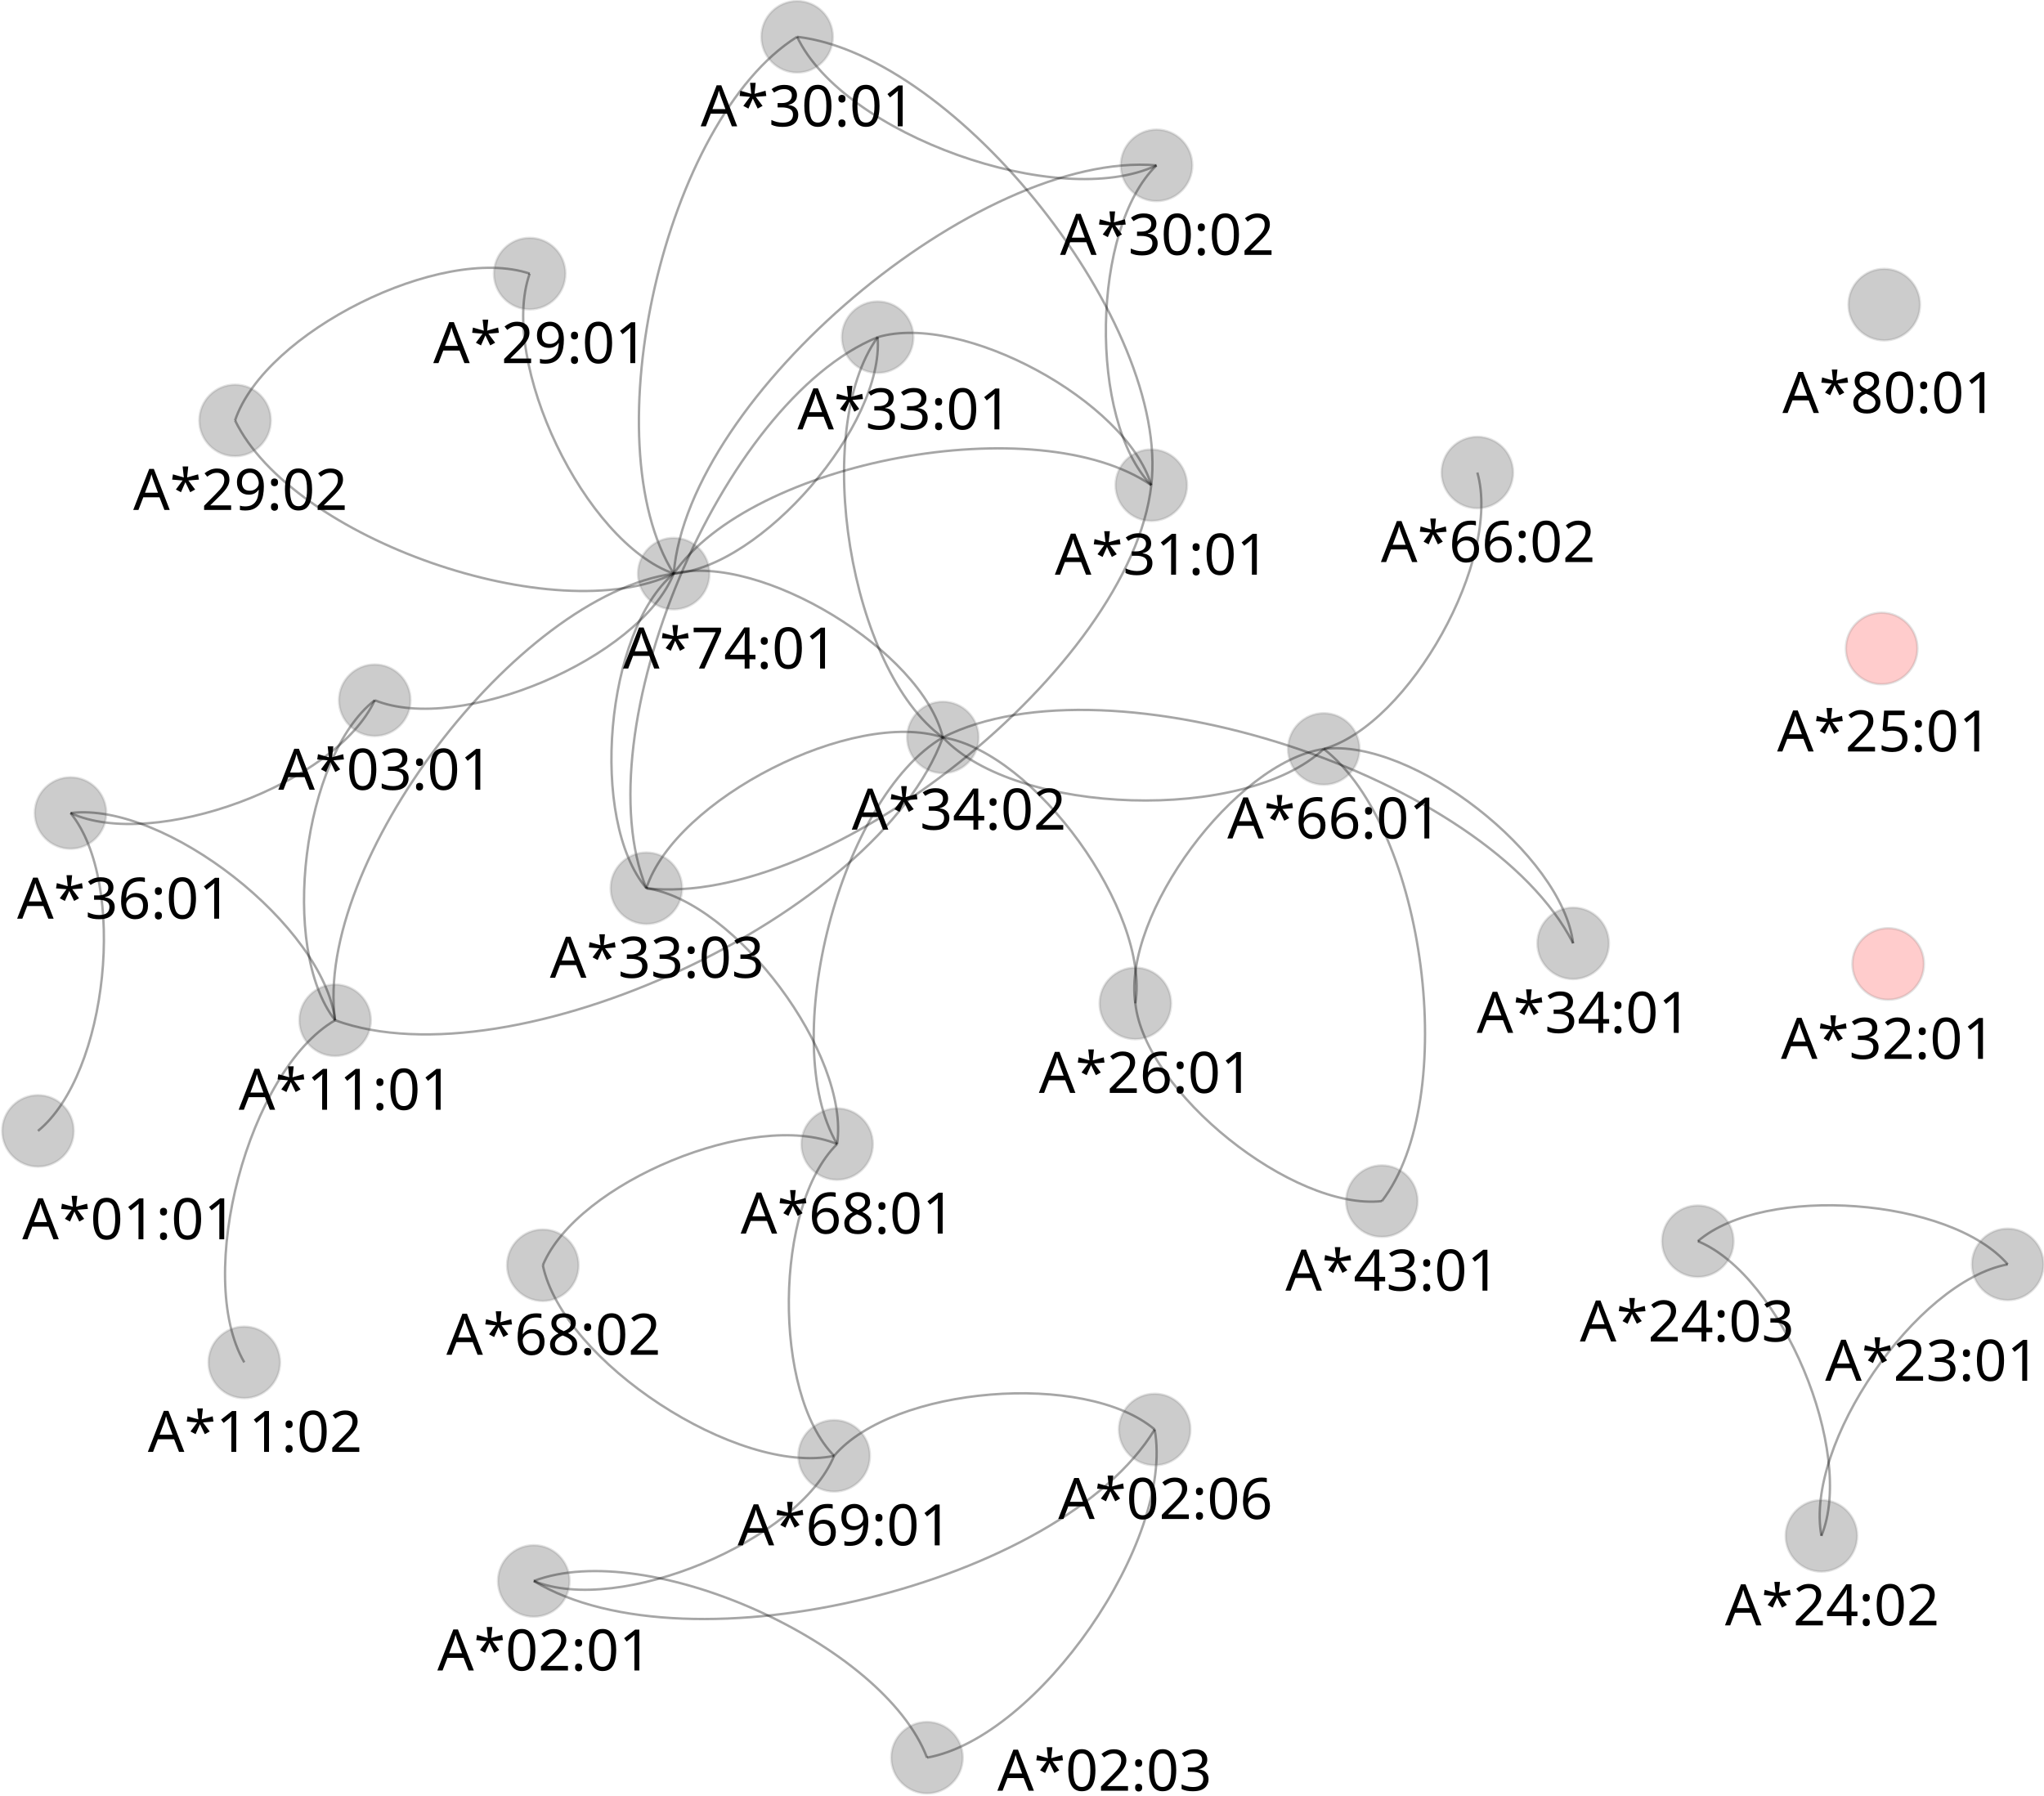
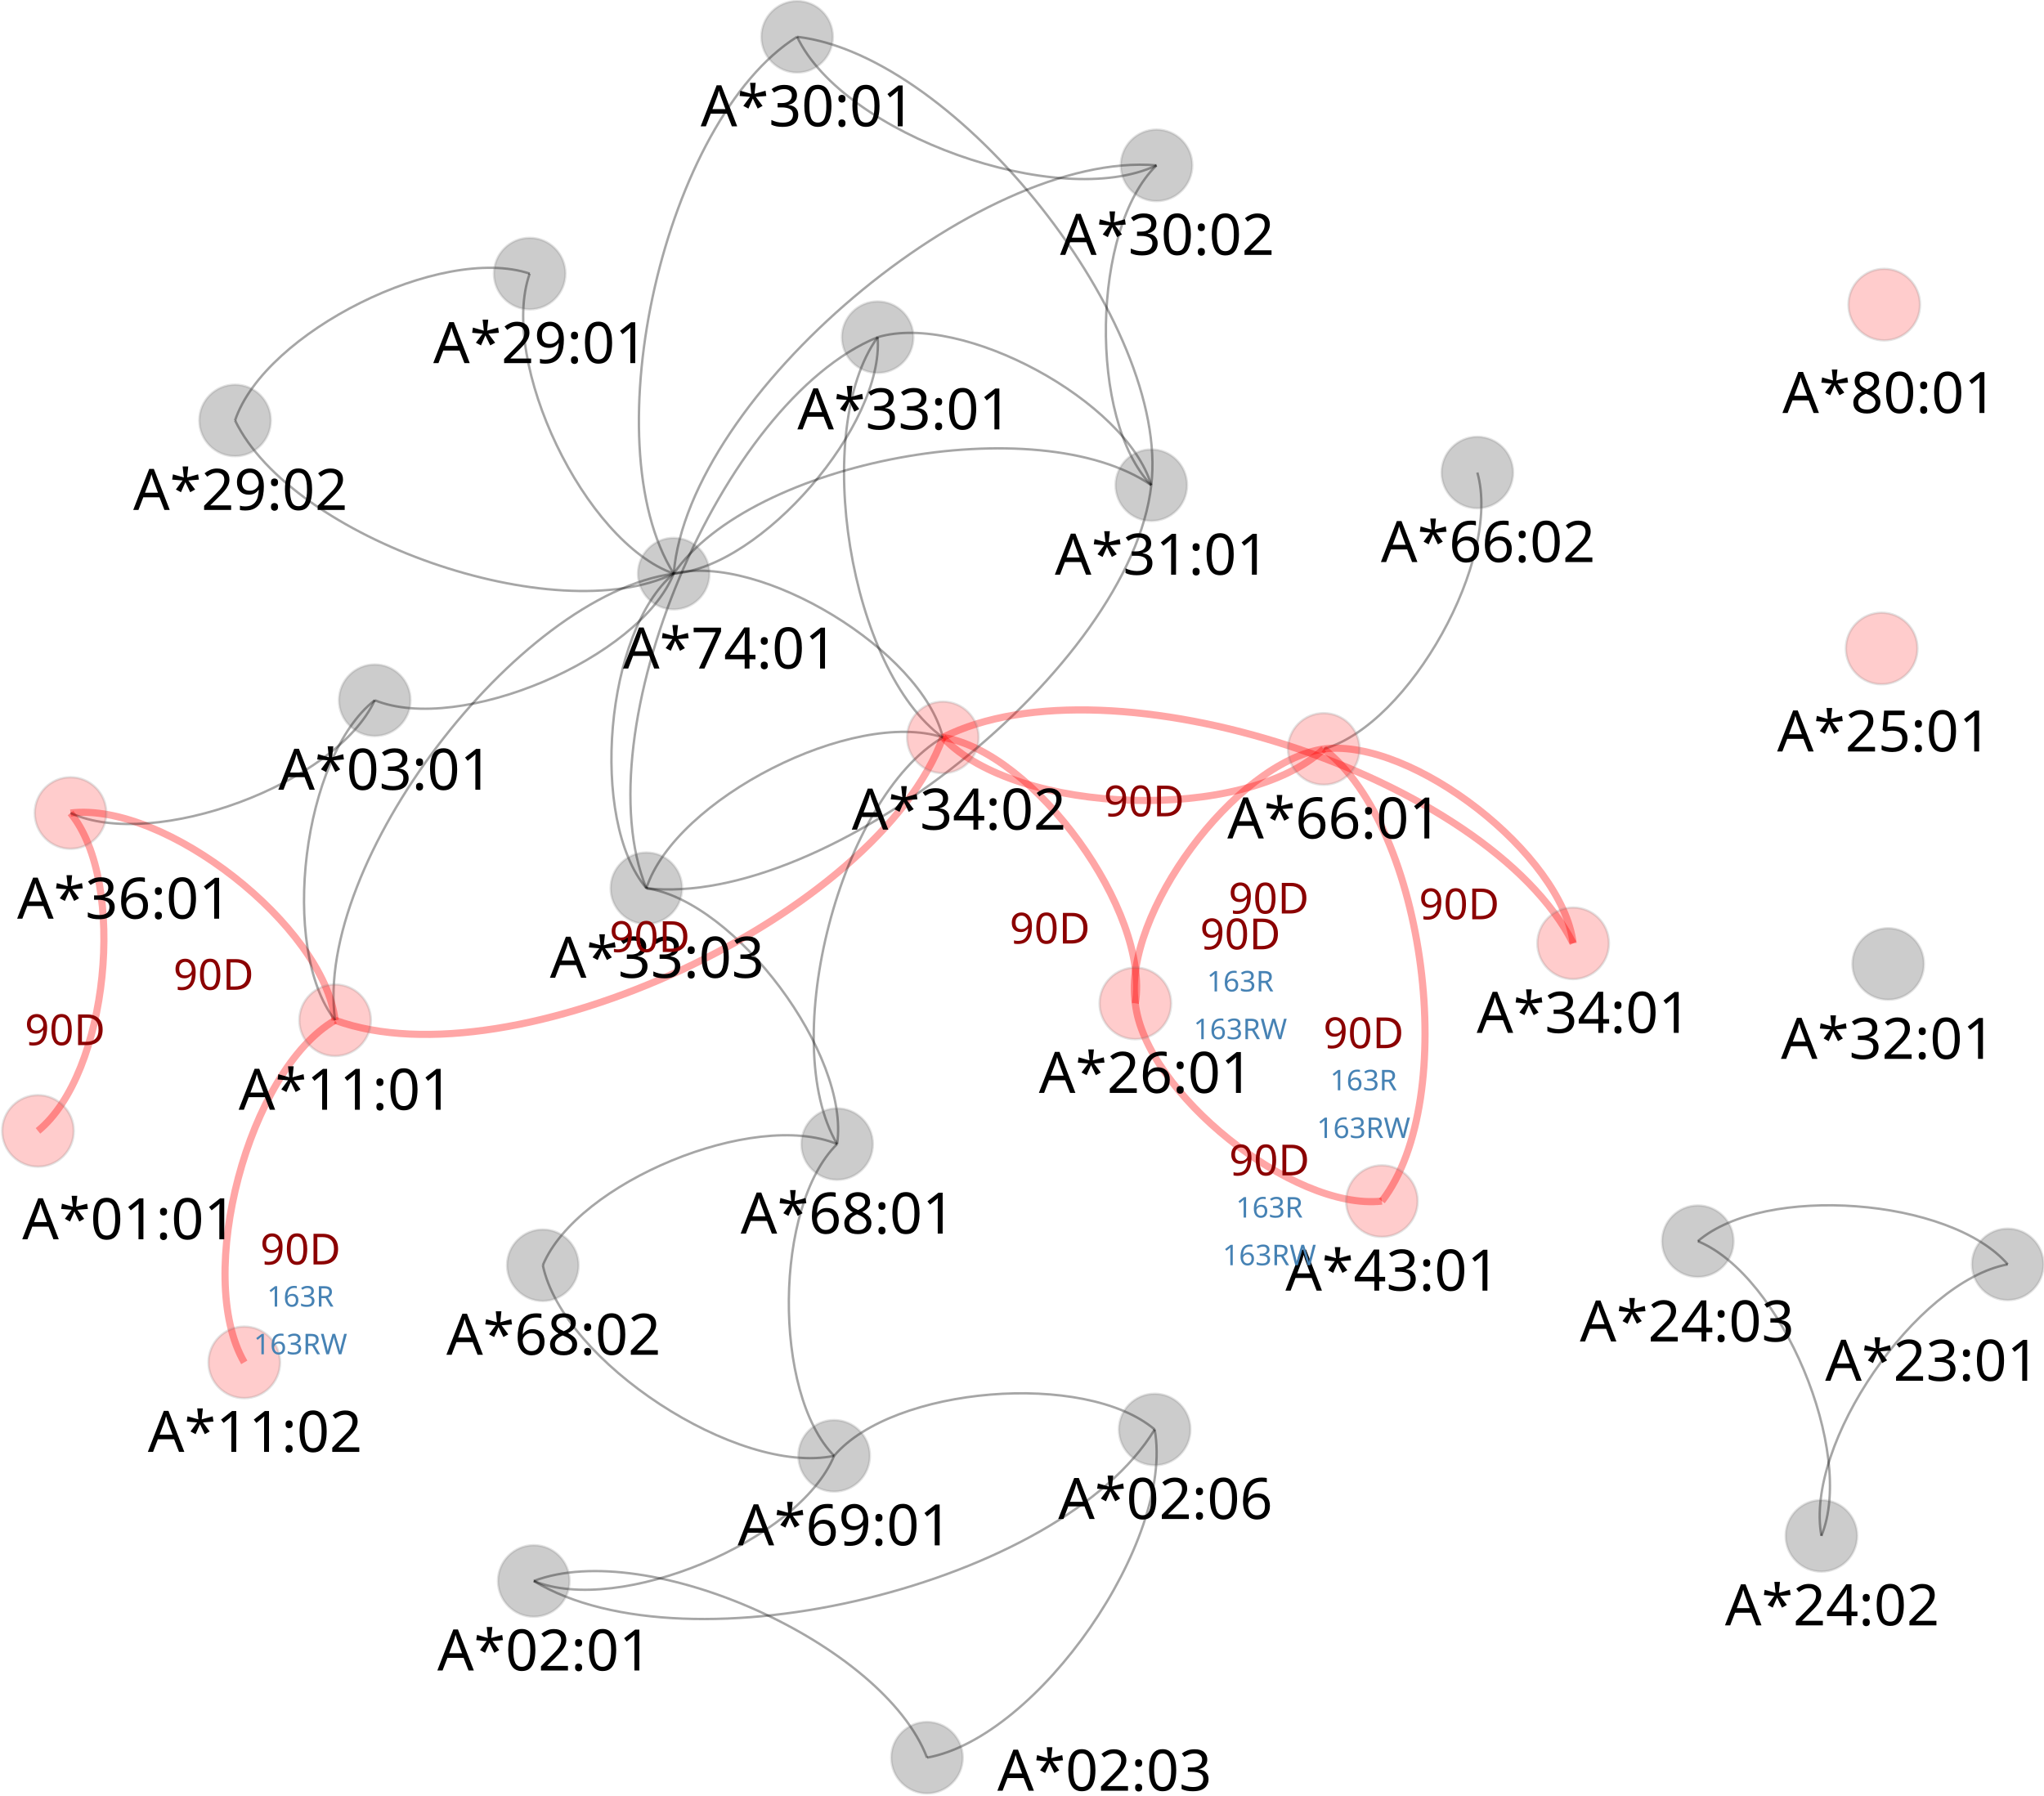
<svg xmlns="http://www.w3.org/2000/svg" contentScriptType="text/ecmascript" width="857.0" zoomAndPan="magnify" contentStyleType="text/css" viewBox="-389 -380 857 753" height="753.0" preserveAspectRatio="xMidYMid meet" version="1.1" id="svg221">
  <defs id="defs225" />
  <g id="edges">
    <path fill="none" stroke-width="1.0" d="M -290.444,-203.701 C -278.05,-240.718 -203.933,-277.654 -166.915,-265.26" class="id_A*29:02 id_A*29:01" stroke-opacity="0.349" stroke="#000000" id="path2" />
    <path fill="none" stroke-width="1.0" d="M 95.122,219.44 C 55.762,284.209 -100.43,322.323 -165.199,282.963" class="id_A*02:06 id_A*02:01" stroke-opacity="0.349" stroke="#000000" id="path4" />
    <path fill="none" stroke-width="1.0" d="M -165.199,282.963 C -117.407,264.807 -18.483,309.261 -0.326,357.053" class="id_A*02:01 id_A*02:03" stroke-opacity="0.349" stroke="#000000" id="path6" />
    <path fill="none" stroke-width="1.0" d="M 322.862,140.489 C 357.934,154.835 389.023,228.963 374.677,264.035" class="id_A*24:03 id_A*24:02" stroke-opacity="0.349" stroke="#000000" id="path8" />
    <path fill="none" stroke-width="1.0" d="M 95.903,-310.665 C 54.984,-291.308 -35.431,-323.65 -54.789,-364.569" class="id_A*30:02 id_A*30:01" stroke-opacity="0.349" stroke="#000000" id="path10" />
    <path fill="none" stroke-width="1.0" d="M 95.122,219.44 C 103.555,266.053 46.286,348.62 -0.326,357.053" class="id_A*02:06 id_A*02:03" stroke-opacity="0.349" stroke="#000000" id="path12" />
    <path fill="none" stroke-width="1.0" d="M -117.994,-7.525 C -144.815,-73.136 -86.63,-211.784 -21.019,-238.604" class="id_A*33:03 id_A*33:01" stroke-opacity="0.349" stroke="#000000" id="path14" />
    <path fill="none" stroke-width="1.0" d="M -54.789,-364.569 C 12.514,-356.665 101.612,-243.856 93.708,-176.553" class="id_A*30:01 id_A*31:01" stroke-opacity="0.349" stroke="#000000" id="path16" />
    <path fill="none" stroke-width="1.0" d="M -39.277,230.485 C -65.172,204.086 -64.416,125.647 -38.018,99.752" class="id_A*69:01 id_A*68:01" stroke-opacity="0.349" stroke="#000000" id="path18" />
    <path fill="none" stroke-width="1.0" d="M -117.994,-7.525 C -105.782,-45.037 -31.195,-82.987 6.317,-70.775" class="id_A*33:03 id_A*34:02" stroke-opacity="0.349" stroke="#000000" id="path20" />
    <path fill="none" stroke-width="1.0" d="M 93.708,-176.553 C 67.325,-203.815 68.641,-284.282 95.903,-310.665" class="id_A*31:01 id_A*30:02" stroke-opacity="0.349" stroke="#000000" id="path22" />
-     <path fill="none" stroke-width="1.0" d="M 87.02,40.76 C 81.479,3.621 128.877,-60.398 166.016,-65.938" class="id_A*26:01 id_A*66:01" stroke-opacity="0.349" stroke="#000000" id="path24" />
+     <path fill="none" stroke-width="3.0" d="M 87.02,40.76 C 81.479,3.621 128.877,-60.398 166.016,-65.938" class="id_A*26:01 id_A*66:01" stroke-opacity="0.349" stroke="#FF0000" id="path24" />
    <path fill="none" stroke-width="1.0" d="M -39.277,230.485 C -79.686,238.925 -152.961,190.971 -161.401,150.562" class="id_A*69:01 id_A*68:02" stroke-opacity="0.349" stroke="#000000" id="path26" />
    <path fill="none" stroke-width="1.0" d="M 374.677,264.035 C 367.532,225.644 414.401,157.341 452.792,150.197" class="id_A*24:02 id_A*23:01" stroke-opacity="0.349" stroke="#000000" id="path28" />
    <path fill="none" stroke-width="1.0" d="M -117.994,-7.525 C -142.087,-36.205 -135.206,-115.364 -106.527,-139.456" class="id_A*33:03 id_A*74:01" stroke-opacity="0.349" stroke="#000000" id="path30" />
    <path fill="none" stroke-width="1.0" d="M -161.401,150.562 C -146.886,115.723 -72.857,85.237 -38.018,99.752" class="id_A*68:02 id_A*68:01" stroke-opacity="0.349" stroke="#000000" id="path32" />
-     <path fill="none" stroke-width="1.0" d="M 190.387,123.669 C 153.131,127.761 91.111,78.015 87.02,40.76" class="id_A*43:01 id_A*26:01" stroke-opacity="0.349" stroke="#000000" id="path34" />
+     <path fill="none" stroke-width="3.0" d="M 190.387,123.669 C 153.131,127.761 91.111,78.015 87.02,40.76" class="id_A*43:01 id_A*26:01" stroke-opacity="0.349" stroke="#FF0000" id="path34" />
    <path fill="none" stroke-width="1.0" d="M 6.317,-70.775 C -32.716,-98.874 -49.118,-199.571 -21.019,-238.604" class="id_A*34:02 id_A*33:01" stroke-opacity="0.349" stroke="#000000" id="path36" />
    <path fill="none" stroke-width="1.0" d="M 322.862,140.489 C 350.789,116.444 428.747,122.269 452.792,150.197" class="id_A*24:03 id_A*23:01" stroke-opacity="0.349" stroke="#000000" id="path38" />
    <path fill="none" stroke-width="1.0" d="M -106.527,-139.456 C -73.899,-186.923 46.242,-209.181 93.708,-176.553" class="id_A*74:01 id_A*31:01" stroke-opacity="0.349" stroke="#000000" id="path40" />
    <path fill="none" stroke-width="1.0" d="M -106.527,-139.456 C -141.202,-194.826 -110.159,-329.894 -54.789,-364.569" class="id_A*74:01 id_A*30:01" stroke-opacity="0.349" stroke="#000000" id="path42" />
    <path fill="none" stroke-width="1.0" d="M -21.019,-238.604 C -18.291,-201.673 -69.595,-142.184 -106.527,-139.456" class="id_A*33:01 id_A*74:01" stroke-opacity="0.349" stroke="#000000" id="path44" />
-     <path fill="none" stroke-width="1.0" d="M -359.429,-39.069 C -319.864,-43.874 -253.308,8.266 -248.503,47.832" class="id_A*36:01 id_A*11:01" stroke-opacity="0.349" stroke="#000000" id="path46" />
-     <path fill="none" stroke-width="1.0" d="M -359.429,-39.069 C -335.498,-9.678 -343.686,70.305 -373.077,94.237" class="id_A*36:01 id_A*01:01" stroke-opacity="0.349" stroke="#000000" id="path48" />
-     <path fill="none" stroke-width="1.0" d="M 6.317,-70.775 C 44.764,-64.609 93.186,2.312 87.02,40.76" class="id_A*34:02 id_A*26:01" stroke-opacity="0.349" stroke="#000000" id="path50" />
+     <path fill="none" stroke-width="3.0" d="M -359.429,-39.069 C -319.864,-43.874 -253.308,8.266 -248.503,47.832" class="id_A*36:01 id_A*11:01" stroke-opacity="0.349" stroke="#FF0000" id="path46" />
+     <path fill="none" stroke-width="3.0" d="M -359.429,-39.069 C -335.498,-9.678 -343.686,70.305 -373.077,94.237" class="id_A*36:01 id_A*01:01" stroke-opacity="0.349" stroke="#FF0000" id="path48" />
+     <path fill="none" stroke-width="3.0" d="M 6.317,-70.775 C 44.764,-64.609 93.186,2.312 87.02,40.76" class="id_A*34:02 id_A*26:01" stroke-opacity="0.349" stroke="#FF0000" id="path50" />
    <path fill="none" stroke-width="1.0" d="M 230.414,-181.847 C 240.716,-145.786 202.077,-76.241 166.016,-65.938" class="id_A*66:02 id_A*66:01" stroke-opacity="0.349" stroke="#000000" id="path52" />
    <path fill="none" stroke-width="1.0" d="M -248.503,47.832 C -257.565,-18.021 -172.379,-130.394 -106.527,-139.456" class="id_A*11:01 id_A*74:01" stroke-opacity="0.349" stroke="#000000" id="path54" />
    <path fill="none" stroke-width="1.0" d="M -106.527,-139.456 C -156.159,-115.522 -266.509,-154.068 -290.444,-203.701" class="id_A*74:01 id_A*29:02" stroke-opacity="0.349" stroke="#000000" id="path56" />
    <path fill="none" stroke-width="1.0" d="M -106.527,-139.456 C -70.222,-148.289 -2.515,-107.08 6.317,-70.775" class="id_A*74:01 id_A*34:02" stroke-opacity="0.349" stroke="#000000" id="path58" />
    <path fill="none" stroke-width="1.0" d="M -106.527,-139.456 C -143.765,-152.539 -179.998,-228.022 -166.915,-265.26" class="id_A*74:01 id_A*29:01" stroke-opacity="0.349" stroke="#000000" id="path60" />
    <path fill="none" stroke-width="1.0" d="M -106.527,-139.456 C -100.282,-214.184 21.175,-316.909 95.903,-310.665" class="id_A*74:01 id_A*30:02" stroke-opacity="0.349" stroke="#000000" id="path62" />
    <path fill="none" stroke-width="1.0" d="M -106.527,-139.456 C -120.978,-103.766 -196.191,-71.909 -231.881,-86.361" class="id_A*74:01 id_A*03:01" stroke-opacity="0.349" stroke="#000000" id="path64" />
    <path fill="none" stroke-width="1.0" d="M -39.277,230.485 C -14.606,201.396 66.033,194.77 95.122,219.44" class="id_A*69:01 id_A*02:06" stroke-opacity="0.349" stroke="#000000" id="path66" />
    <path fill="none" stroke-width="1.0" d="M -231.881,-86.361 C -247.932,-51.393 -324.461,-23.017 -359.429,-39.069" class="id_A*03:01 id_A*36:01" stroke-opacity="0.349" stroke="#000000" id="path68" />
    <path fill="none" stroke-width="1.0" d="M 93.708,-176.553 C 85.174,-100.407 -41.848,1.01 -117.994,-7.525" class="id_A*31:01 id_A*33:03" stroke-opacity="0.349" stroke="#000000" id="path70" />
    <path fill="none" stroke-width="1.0" d="M -117.994,-7.525 C -80.543,-2.065 -32.558,62.302 -38.018,99.752" class="id_A*33:03 id_A*68:01" stroke-opacity="0.349" stroke="#000000" id="path72" />
    <path fill="none" stroke-width="1.0" d="M -248.503,47.832 C -272.017,17.669 -262.044,-62.847 -231.881,-86.361" class="id_A*11:01 id_A*03:01" stroke-opacity="0.349" stroke="#000000" id="path74" />
-     <path fill="none" stroke-width="1.0" d="M 6.317,-70.775 C -20.926,3.91 -173.818,75.074 -248.503,47.832" class="id_A*34:02 id_A*11:01" stroke-opacity="0.349" stroke="#000000" id="path76" />
+     <path fill="none" stroke-width="3.0" d="M 6.317,-70.775 C -20.926,3.91 -173.818,75.074 -248.503,47.832" class="id_A*34:02 id_A*11:01" stroke-opacity="0.349" stroke="#FF0000" id="path76" />
    <path fill="none" stroke-width="1.0" d="M -21.019,-238.604 C 14.337,-249.14 83.173,-211.909 93.708,-176.553" class="id_A*33:01 id_A*31:01" stroke-opacity="0.349" stroke="#000000" id="path78" />
-     <path fill="none" stroke-width="1.0" d="M 166.016,-65.938 C 203.231,-70.55 265.969,-21.645 270.58,15.57" class="id_A*66:01 id_A*34:01" stroke-opacity="0.349" stroke="#000000" id="path80" />
+     <path fill="none" stroke-width="3.0" d="M 166.016,-65.938 C 203.231,-70.55 265.969,-21.645 270.58,15.57" class="id_A*66:01 id_A*34:01" stroke-opacity="0.349" stroke="#FF0000" id="path80" />
    <path fill="none" stroke-width="1.0" d="M -38.018,99.752 C -63.256,56.78 -36.655,-45.537 6.317,-70.775" class="id_A*68:01 id_A*34:02" stroke-opacity="0.349" stroke="#000000" id="path82" />
-     <path fill="none" stroke-width="1.0" d="M 166.016,-65.938 C 133.109,-34.966 37.29,-37.868 6.317,-70.775" class="id_A*66:01 id_A*34:02" stroke-opacity="0.349" stroke="#000000" id="path84" />
+     <path fill="none" stroke-width="3.0" d="M 166.016,-65.938 C 133.109,-34.966 37.29,-37.868 6.317,-70.775" class="id_A*66:01 id_A*34:02" stroke-opacity="0.349" stroke="#FF0000" id="path84" />
    <path fill="none" stroke-width="1.0" d="M -39.277,230.485 C -53.966,266.165 -129.519,297.652 -165.199,282.963" class="id_A*69:01 id_A*02:01" stroke-opacity="0.349" stroke="#000000" id="path86" />
-     <path fill="none" stroke-width="1.0" d="M -286.58,191.291 C -307.657,154.984 -284.81,68.908 -248.503,47.832" class="id_A*11:02 id_A*11:01" stroke-opacity="0.349" stroke="#000000" id="path88" />
-     <path fill="none" stroke-width="1.0" d="M 166.016,-65.938 C 208.812,-32.891 223.434,80.874 190.387,123.669" class="id_A*66:01 id_A*43:01" stroke-opacity="0.349" stroke="#000000" id="path90" />
-     <path fill="none" stroke-width="1.0" d="M 6.317,-70.775 C 76.439,-106.359 234.996,-54.552 270.58,15.57" class="id_A*34:02 id_A*34:01" stroke-opacity="0.349" stroke="#000000" id="path92" />
+     <path fill="none" stroke-width="3.0" d="M -286.58,191.291 C -307.657,154.984 -284.81,68.908 -248.503,47.832" class="id_A*11:02 id_A*11:01" stroke-opacity="0.349" stroke="#FF0000" id="path88" />
+     <path fill="none" stroke-width="3.0" d="M 166.016,-65.938 C 208.812,-32.891 223.434,80.874 190.387,123.669" class="id_A*66:01 id_A*43:01" stroke-opacity="0.349" stroke="#FF0000" id="path90" />
+     <path fill="none" stroke-width="3.0" d="M 6.317,-70.775 C 76.439,-106.359 234.996,-54.552 270.58,15.57" class="id_A*34:02 id_A*34:01" stroke-opacity="0.349" stroke="#FF0000" id="path92" />
  </g>
  <g id="nodes">
-     <circle r="15.0" cx="-373.077" class="id_A*01:01" cy="94.237" id="circle95" stroke-opacity="0.2" stroke-width="1.0" stroke="#737373" fill-opacity="0.2" fill="#000000" />
+     <circle r="15.0" cx="-373.077" class="id_A*01:01" cy="94.237" id="circle95" stroke-opacity="0.2" stroke-width="1.0" stroke="#737373" fill-opacity="0.2" fill="#FF0000" />
    <circle r="15.0" cx="-165.199" class="id_A*02:01" cy="282.963" id="circle97" stroke-opacity="0.2" stroke-width="1.0" stroke="#737373" fill-opacity="0.2" fill="#000000" />
    <circle r="15.0" cx="-0.326" class="id_A*02:03" cy="357.053" id="circle99" stroke-opacity="0.2" stroke-width="1.0" stroke="#737373" fill-opacity="0.2" fill="#000000" />
    <circle r="15.0" cx="95.122" class="id_A*02:06" cy="219.44" id="circle101" stroke-opacity="0.2" stroke-width="1.0" stroke="#737373" fill-opacity="0.2" fill="#000000" />
    <circle r="15.0" cx="-231.881" class="id_A*03:01" cy="-86.361" id="circle103" stroke-opacity="0.2" stroke-width="1.0" stroke="#737373" fill-opacity="0.2" fill="#000000" />
-     <circle r="15.0" cx="-248.503" class="id_A*11:01" cy="47.832" id="circle105" stroke-opacity="0.2" stroke-width="1.0" stroke="#737373" fill-opacity="0.2" fill="#000000" />
-     <circle r="15.0" cx="-286.58" class="id_A*11:02" cy="191.291" id="circle107" stroke-opacity="0.2" stroke-width="1.0" stroke="#737373" fill-opacity="0.2" fill="#000000" />
+     <circle r="15.0" cx="-248.503" class="id_A*11:01" cy="47.832" id="circle105" stroke-opacity="0.2" stroke-width="1.0" stroke="#737373" fill-opacity="0.2" fill="#FF0000" />
+     <circle r="15.0" cx="-286.58" class="id_A*11:02" cy="191.291" id="circle107" stroke-opacity="0.2" stroke-width="1.0" stroke="#737373" fill-opacity="0.2" fill="#FF0000" />
    <circle r="15.0" cx="452.792" class="id_A*23:01" cy="150.197" id="circle109" stroke-opacity="0.2" stroke-width="1.0" stroke="#737373" fill-opacity="0.2" fill="#000000" />
    <circle r="15.0" cx="374.677" class="id_A*24:02" cy="264.035" id="circle111" stroke-opacity="0.2" stroke-width="1.0" stroke="#737373" fill-opacity="0.2" fill="#000000" />
    <circle r="15.0" cx="322.862" class="id_A*24:03" cy="140.489" id="circle113" stroke-opacity="0.2" stroke-width="1.0" stroke="#737373" fill-opacity="0.2" fill="#000000" />
    <circle r="15" cx="399.936" class="id_A*25:01" cy="-108.064" id="circle115" style="fill:#FF0000;fill-opacity:0.2;stroke:#737373;stroke-width:1;stroke-opacity:0.2" />
-     <circle r="15.0" cx="87.02" class="id_A*26:01" cy="40.76" id="circle117" stroke-opacity="0.2" stroke-width="1.0" stroke="#737373" fill-opacity="0.2" fill="#000000" />
+     <circle r="15.0" cx="87.02" class="id_A*26:01" cy="40.76" id="circle117" stroke-opacity="0.2" stroke-width="1.0" stroke="#737373" fill-opacity="0.2" fill="#FF0000" />
    <circle r="15.0" cx="-166.915" class="id_A*29:01" cy="-265.26" id="circle119" stroke-opacity="0.2" stroke-width="1.0" stroke="#737373" fill-opacity="0.2" fill="#000000" />
    <circle r="15.0" cx="-290.444" class="id_A*29:02" cy="-203.701" id="circle121" stroke-opacity="0.2" stroke-width="1.0" stroke="#737373" fill-opacity="0.2" fill="#000000" />
    <circle r="15.0" cx="-54.789" class="id_A*30:01" cy="-364.569" id="circle123" stroke-opacity="0.2" stroke-width="1.0" stroke="#737373" fill-opacity="0.2" fill="#000000" />
    <circle r="15.0" cx="95.903" class="id_A*30:02" cy="-310.665" id="circle125" stroke-opacity="0.2" stroke-width="1.0" stroke="#737373" fill-opacity="0.2" fill="#000000" />
    <circle r="15.0" cx="93.708" class="id_A*31:01" cy="-176.553" id="circle127" stroke-opacity="0.2" stroke-width="1.0" stroke="#737373" fill-opacity="0.2" fill="#000000" />
-     <circle r="15.0" cx="402.666" class="id_A*32:01" cy="24.224" id="circle129" stroke-opacity="0.2" stroke-width="1.0" stroke="#737373" fill-opacity="0.2" fill="#FF0000" />
+     <circle r="15.0" cx="402.666" class="id_A*32:01" cy="24.224" id="circle129" stroke-opacity="0.2" stroke-width="1.0" stroke="#737373" fill-opacity="0.2" fill="#000000" />
    <circle r="15.0" cx="-21.019" class="id_A*33:01" cy="-238.604" id="circle131" stroke-opacity="0.2" stroke-width="1.0" stroke="#737373" fill-opacity="0.2" fill="#000000" />
-     <circle r="15.0" cx="270.58" class="id_A*34:01" cy="15.57" id="circle133" stroke-opacity="0.2" stroke-width="1.0" stroke="#737373" fill-opacity="0.2" fill="#000000" />
-     <circle r="15.0" cx="6.317" class="id_A*34:02" cy="-70.775" id="circle135" stroke-opacity="0.2" stroke-width="1.0" stroke="#737373" fill-opacity="0.2" fill="#000000" />
-     <circle r="15.0" cx="-359.429" class="id_A*36:01" cy="-39.069" id="circle137" stroke-opacity="0.2" stroke-width="1.0" stroke="#737373" fill-opacity="0.2" fill="#000000" />
-     <circle r="15.0" cx="190.387" class="id_A*43:01" cy="123.669" id="circle139" stroke-opacity="0.2" stroke-width="1.0" stroke="#737373" fill-opacity="0.2" fill="#000000" />
-     <circle r="15.0" cx="166.016" class="id_A*66:01" cy="-65.938" id="circle141" stroke-opacity="0.2" stroke-width="1.0" stroke="#737373" fill-opacity="0.2" fill="#000000" />
+     <circle r="15.0" cx="270.58" class="id_A*34:01" cy="15.57" id="circle133" stroke-opacity="0.2" stroke-width="1.0" stroke="#737373" fill-opacity="0.2" fill="#FF0000" />
+     <circle r="15.0" cx="6.317" class="id_A*34:02" cy="-70.775" id="circle135" stroke-opacity="0.2" stroke-width="1.0" stroke="#737373" fill-opacity="0.2" fill="#FF0000" />
+     <circle r="15.0" cx="-359.429" class="id_A*36:01" cy="-39.069" id="circle137" stroke-opacity="0.2" stroke-width="1.0" stroke="#737373" fill-opacity="0.2" fill="#FF0000" />
+     <circle r="15.0" cx="190.387" class="id_A*43:01" cy="123.669" id="circle139" stroke-opacity="0.2" stroke-width="1.0" stroke="#737373" fill-opacity="0.2" fill="#FF0000" />
+     <circle r="15.0" cx="166.016" class="id_A*66:01" cy="-65.938" id="circle141" stroke-opacity="0.2" stroke-width="1.0" stroke="#737373" fill-opacity="0.2" fill="#FF0000" />
    <circle r="15.0" cx="230.414" class="id_A*66:02" cy="-181.847" id="circle143" stroke-opacity="0.2" stroke-width="1.0" stroke="#737373" fill-opacity="0.2" fill="#000000" />
    <circle r="15.0" cx="-38.018" class="id_A*68:01" cy="99.752" id="circle145" stroke-opacity="0.2" stroke-width="1.0" stroke="#737373" fill-opacity="0.2" fill="#000000" />
    <circle r="15.0" cx="-161.401" class="id_A*68:02" cy="150.562" id="circle147" stroke-opacity="0.2" stroke-width="1.0" stroke="#737373" fill-opacity="0.2" fill="#000000" />
    <circle r="15.0" cx="-39.277" class="id_A*69:01" cy="230.485" id="circle149" stroke-opacity="0.2" stroke-width="1.0" stroke="#737373" fill-opacity="0.2" fill="#000000" />
    <circle r="15.0" cx="-106.527" class="id_A*74:01" cy="-139.456" id="circle151" stroke-opacity="0.2" stroke-width="1.0" stroke="#737373" fill-opacity="0.2" fill="#000000" />
-     <circle r="15" cx="401.02" class="id_A*80:01" cy="-252.26" id="circle153" style="fill:#000000;fill-opacity:0.2;stroke:#737373;stroke-width:1;stroke-opacity:0.2" />
+     <circle r="15" cx="401.02" class="id_A*80:01" cy="-252.26" id="circle153" style="fill:#FF0000;fill-opacity:0.2;stroke:#737373;stroke-width:1;stroke-opacity:0.2" />
    <circle r="15.0" cx="-117.994" class="id_A*33:03" cy="-7.525" id="circle155" stroke-opacity="0.2" stroke-width="1.0" stroke="#737373" fill-opacity="0.2" fill="#000000" />
  </g>
  <g id="node-labels" transform="translate(4.5123,23.68958)">
    <text font-size="24" x="-339.234" y="106.673" style="font-size:24px;font-family:Dialog;dominant-baseline:central;text-anchor:middle;fill:#000000" class="id_A*01:01" id="text158">A*01:01</text>
    <text font-size="24" x="-165.199" y="287.502" style="font-size:24px;font-family:Dialog;dominant-baseline:central;text-anchor:middle;fill:#000000" class="id_A*02:01" id="text160">A*02:01</text>
    <text font-size="24" x="69.614" y="337.903" style="font-size:24px;font-family:Dialog;dominant-baseline:central;text-anchor:middle;fill:#000000" class="id_A*02:03" id="text162">A*02:03</text>
    <text font-size="24" x="95.122" y="223.979" style="font-size:24px;font-family:Dialog;dominant-baseline:central;text-anchor:middle;fill:#000000" class="id_A*02:06" id="text164">A*02:06</text>
    <text font-size="24" x="-231.881" y="-81.822" style="font-size:24px;font-family:Dialog;dominant-baseline:central;text-anchor:middle;fill:#000000" class="id_A*03:01" id="text166">A*03:01</text>
    <text font-size="24" x="-248.503" y="52.371" style="font-size:24px;font-family:Dialog;dominant-baseline:central;text-anchor:middle;fill:#000000" class="id_A*11:01" id="text168">A*11:01</text>
    <text font-size="24" x="-286.58" y="195.83" style="font-size:24px;font-family:Dialog;dominant-baseline:central;text-anchor:middle;fill:#000000" class="id_A*11:02" id="text170">A*11:02</text>
    <text font-size="24" x="416.694" y="166.017" style="font-size:24px;font-family:Dialog;dominant-baseline:central;text-anchor:middle;fill:#000000" class="id_A*23:01" id="text172">A*23:01</text>
    <text font-size="24" x="374.677" y="268.574" style="font-size:24px;font-family:Dialog;dominant-baseline:central;text-anchor:middle;fill:#000000" class="id_A*24:02" id="text174">A*24:02</text>
    <text font-size="24" x="313.837" y="149.54" style="font-size:24px;font-family:Dialog;dominant-baseline:central;text-anchor:middle;fill:#000000" class="id_A*24:03" id="text176">A*24:03</text>
    <text font-size="24" x="396.552" y="-97.884" style="font-size:24px;font-family:Dialog;dominant-baseline:central;text-anchor:middle;fill:#000000" class="id_A*25:01" id="text178">A*25:01</text>
    <text font-size="24" x="87.02" y="45.299" style="font-size:24px;font-family:Dialog;dominant-baseline:central;text-anchor:middle;fill:#000000" class="id_A*26:01" id="text180">A*26:01</text>
    <text font-size="24" x="-166.915" y="-260.721" style="font-size:24px;font-family:Dialog;dominant-baseline:central;text-anchor:middle;fill:#000000" class="id_A*29:01" id="text182">A*29:01</text>
    <text font-size="24" x="-292.7" y="-199.162" style="font-size:24px;font-family:Dialog;dominant-baseline:central;text-anchor:middle;fill:#000000" class="id_A*29:02" id="text184">A*29:02</text>
    <text font-size="24" x="-54.789" y="-360.03" style="font-size:24px;font-family:Dialog;dominant-baseline:central;text-anchor:middle;fill:#000000" class="id_A*30:01" id="text186">A*30:01</text>
    <text font-size="24" x="95.903" y="-306.126" style="font-size:24px;font-family:Dialog;dominant-baseline:central;text-anchor:middle;fill:#000000" class="id_A*30:02" id="text188">A*30:02</text>
    <text font-size="24" x="93.708" y="-172.014" style="font-size:24px;font-family:Dialog;dominant-baseline:central;text-anchor:middle;fill:#000000" class="id_A*31:01" id="text190">A*31:01</text>
    <text font-size="24" x="398.154" y="31.019" style="font-size:24px;font-family:Dialog;dominant-baseline:central;text-anchor:middle;fill:#000000" class="id_A*32:01" id="text192">A*32:01</text>
    <text font-size="24" x="-14.25" y="-232.937" style="font-size:24px;font-family:Dialog;dominant-baseline:central;text-anchor:middle;fill:#000000" class="id_A*33:01" id="text194">A*33:01</text>
    <text font-size="24" x="270.58" y="20.109" style="font-size:24px;font-family:Dialog;dominant-baseline:central;text-anchor:middle;fill:#000000" class="id_A*34:01" id="text196">A*34:01</text>
    <text font-size="24" x="8.573" y="-65.108" style="font-size:24px;font-family:Dialog;dominant-baseline:central;text-anchor:middle;fill:#000000" class="id_A*34:02" id="text198">A*34:02</text>
    <text font-size="24" x="-341.38" y="-27.761" style="font-size:24px;font-family:Dialog;dominant-baseline:central;text-anchor:middle;fill:#000000" class="id_A*36:01" id="text200">A*36:01</text>
    <text font-size="24" x="190.387" y="128.208" style="font-size:24px;font-family:Dialog;dominant-baseline:central;text-anchor:middle;fill:#000000" class="id_A*43:01" id="text202">A*43:01</text>
    <text font-size="24" x="166.016" y="-61.399" style="font-size:24px;font-family:Dialog;dominant-baseline:central;text-anchor:middle;fill:#000000" class="id_A*66:01" id="text204">A*66:01</text>
    <text font-size="24" x="230.414" y="-177.308" style="font-size:24px;font-family:Dialog;dominant-baseline:central;text-anchor:middle;fill:#000000" class="id_A*66:02" id="text206">A*66:02</text>
    <text font-size="24" x="-38.018" y="104.291" style="font-size:24px;font-family:Dialog;dominant-baseline:central;text-anchor:middle;fill:#000000" class="id_A*68:01" id="text208">A*68:01</text>
    <text font-size="24" x="-161.401" y="155.101" style="font-size:24px;font-family:Dialog;dominant-baseline:central;text-anchor:middle;fill:#000000" class="id_A*68:02" id="text210">A*68:02</text>
    <text font-size="24" x="-39.277" y="235.024" style="font-size:24px;font-family:Dialog;dominant-baseline:central;text-anchor:middle;fill:#000000" class="id_A*69:01" id="text212">A*69:01</text>
    <text font-size="24" x="-87.349" y="-132.661" style="font-size:24px;font-family:Dialog;dominant-baseline:central;text-anchor:middle;fill:#000000" class="id_A*74:01" id="text214">A*74:01</text>
    <text font-size="24" x="398.764" y="-239.825" style="font-size:24px;font-family:Dialog;dominant-baseline:central;text-anchor:middle;fill:#000000" class="id_A*80:01" id="text216">A*80:01</text>
    <text font-size="24" x="-117.994" y="-2.986" style="font-size:24px;font-family:Dialog;dominant-baseline:central;text-anchor:middle;fill:#000000" class="id_A*33:03" id="text218">A*33:03</text>
+     <text font-size="24" x="-267.542" y="119.561" style="font-size:18px;font-family:Dialog;dominant-baseline:central;text-anchor:middle;fill:#8B0000" class="eplet" id="text218">90D</text>"""
+     <text font-size="24" x="126.518" y="-12.589" style="font-size:18px;font-family:Dialog;dominant-baseline:central;text-anchor:middle;fill:#8B0000" class="eplet" id="text218">90D</text>"""
+     <text font-size="24" x="46.668" y="-15.008" style="font-size:18px;font-family:Dialog;dominant-baseline:central;text-anchor:middle;fill:#8B0000" class="eplet" id="text218">90D</text>"""
+     <text font-size="24" x="-121.093" y="-11.472" style="font-size:18px;font-family:Dialog;dominant-baseline:central;text-anchor:middle;fill:#8B0000" class="eplet" id="text218">90D</text>"""
+     <text font-size="24" x="138.449" y="-27.603" style="font-size:18px;font-family:Dialog;dominant-baseline:central;text-anchor:middle;fill:#8B0000" class="eplet" id="text218">90D</text>"""
+     <text font-size="24" x="-303.966" y="4.382" style="font-size:18px;font-family:Dialog;dominant-baseline:central;text-anchor:middle;fill:#8B0000" class="eplet" id="text218">90D</text>"""
+     <text font-size="24" x="-366.253" y="27.584" style="font-size:18px;font-family:Dialog;dominant-baseline:central;text-anchor:middle;fill:#8B0000" class="eplet" id="text218">90D</text>"""
+     <text font-size="24" x="138.703" y="82.215" style="font-size:18px;font-family:Dialog;dominant-baseline:central;text-anchor:middle;fill:#8B0000" class="eplet" id="text218">90D</text>"""
+     <text font-size="24" x="218.298" y="-25.184" style="font-size:18px;font-family:Dialog;dominant-baseline:central;text-anchor:middle;fill:#8B0000" class="eplet" id="text218">90D</text>"""
+     <text font-size="24" x="86.167" y="-68.357" style="font-size:18px;font-family:Dialog;dominant-baseline:central;text-anchor:middle;fill:#8B0000" class="eplet" id="text218">90D</text>"""
+     <text font-size="24" x="178.201" y="28.865" style="font-size:18px;font-family:Dialog;dominant-baseline:central;text-anchor:middle;fill:#8B0000" class="eplet" id="text218">90D</text>"""
+     <text font-size="24" x="-267.542" y="139.561" style="font-size:12px;font-family:Dialog;dominant-baseline:central;text-anchor:middle;fill:#4682B4" class="eplet" id="text218">163R</text>"""
+     <text font-size="24" x="126.518" y="7.411" style="font-size:12px;font-family:Dialog;dominant-baseline:central;text-anchor:middle;fill:#4682B4" class="eplet" id="text218">163R</text>"""
+     <text font-size="24" x="138.703" y="102.215" style="font-size:12px;font-family:Dialog;dominant-baseline:central;text-anchor:middle;fill:#4682B4" class="eplet" id="text218">163R</text>"""
+     <text font-size="24" x="178.201" y="48.865" style="font-size:12px;font-family:Dialog;dominant-baseline:central;text-anchor:middle;fill:#4682B4" class="eplet" id="text218">163R</text>"""
+     <text font-size="24" x="-267.542" y="159.561" style="font-size:12px;font-family:Dialog;dominant-baseline:central;text-anchor:middle;fill:#4682B4" class="eplet" id="text218">163RW</text>"""
+     <text font-size="24" x="126.518" y="27.411" style="font-size:12px;font-family:Dialog;dominant-baseline:central;text-anchor:middle;fill:#4682B4" class="eplet" id="text218">163RW</text>"""
+     <text font-size="24" x="138.703" y="122.215" style="font-size:12px;font-family:Dialog;dominant-baseline:central;text-anchor:middle;fill:#4682B4" class="eplet" id="text218">163RW</text>"""
+     <text font-size="24" x="178.201" y="68.865" style="font-size:12px;font-family:Dialog;dominant-baseline:central;text-anchor:middle;fill:#4682B4" class="eplet" id="text218">163RW</text>"""
  </g>
</svg>
